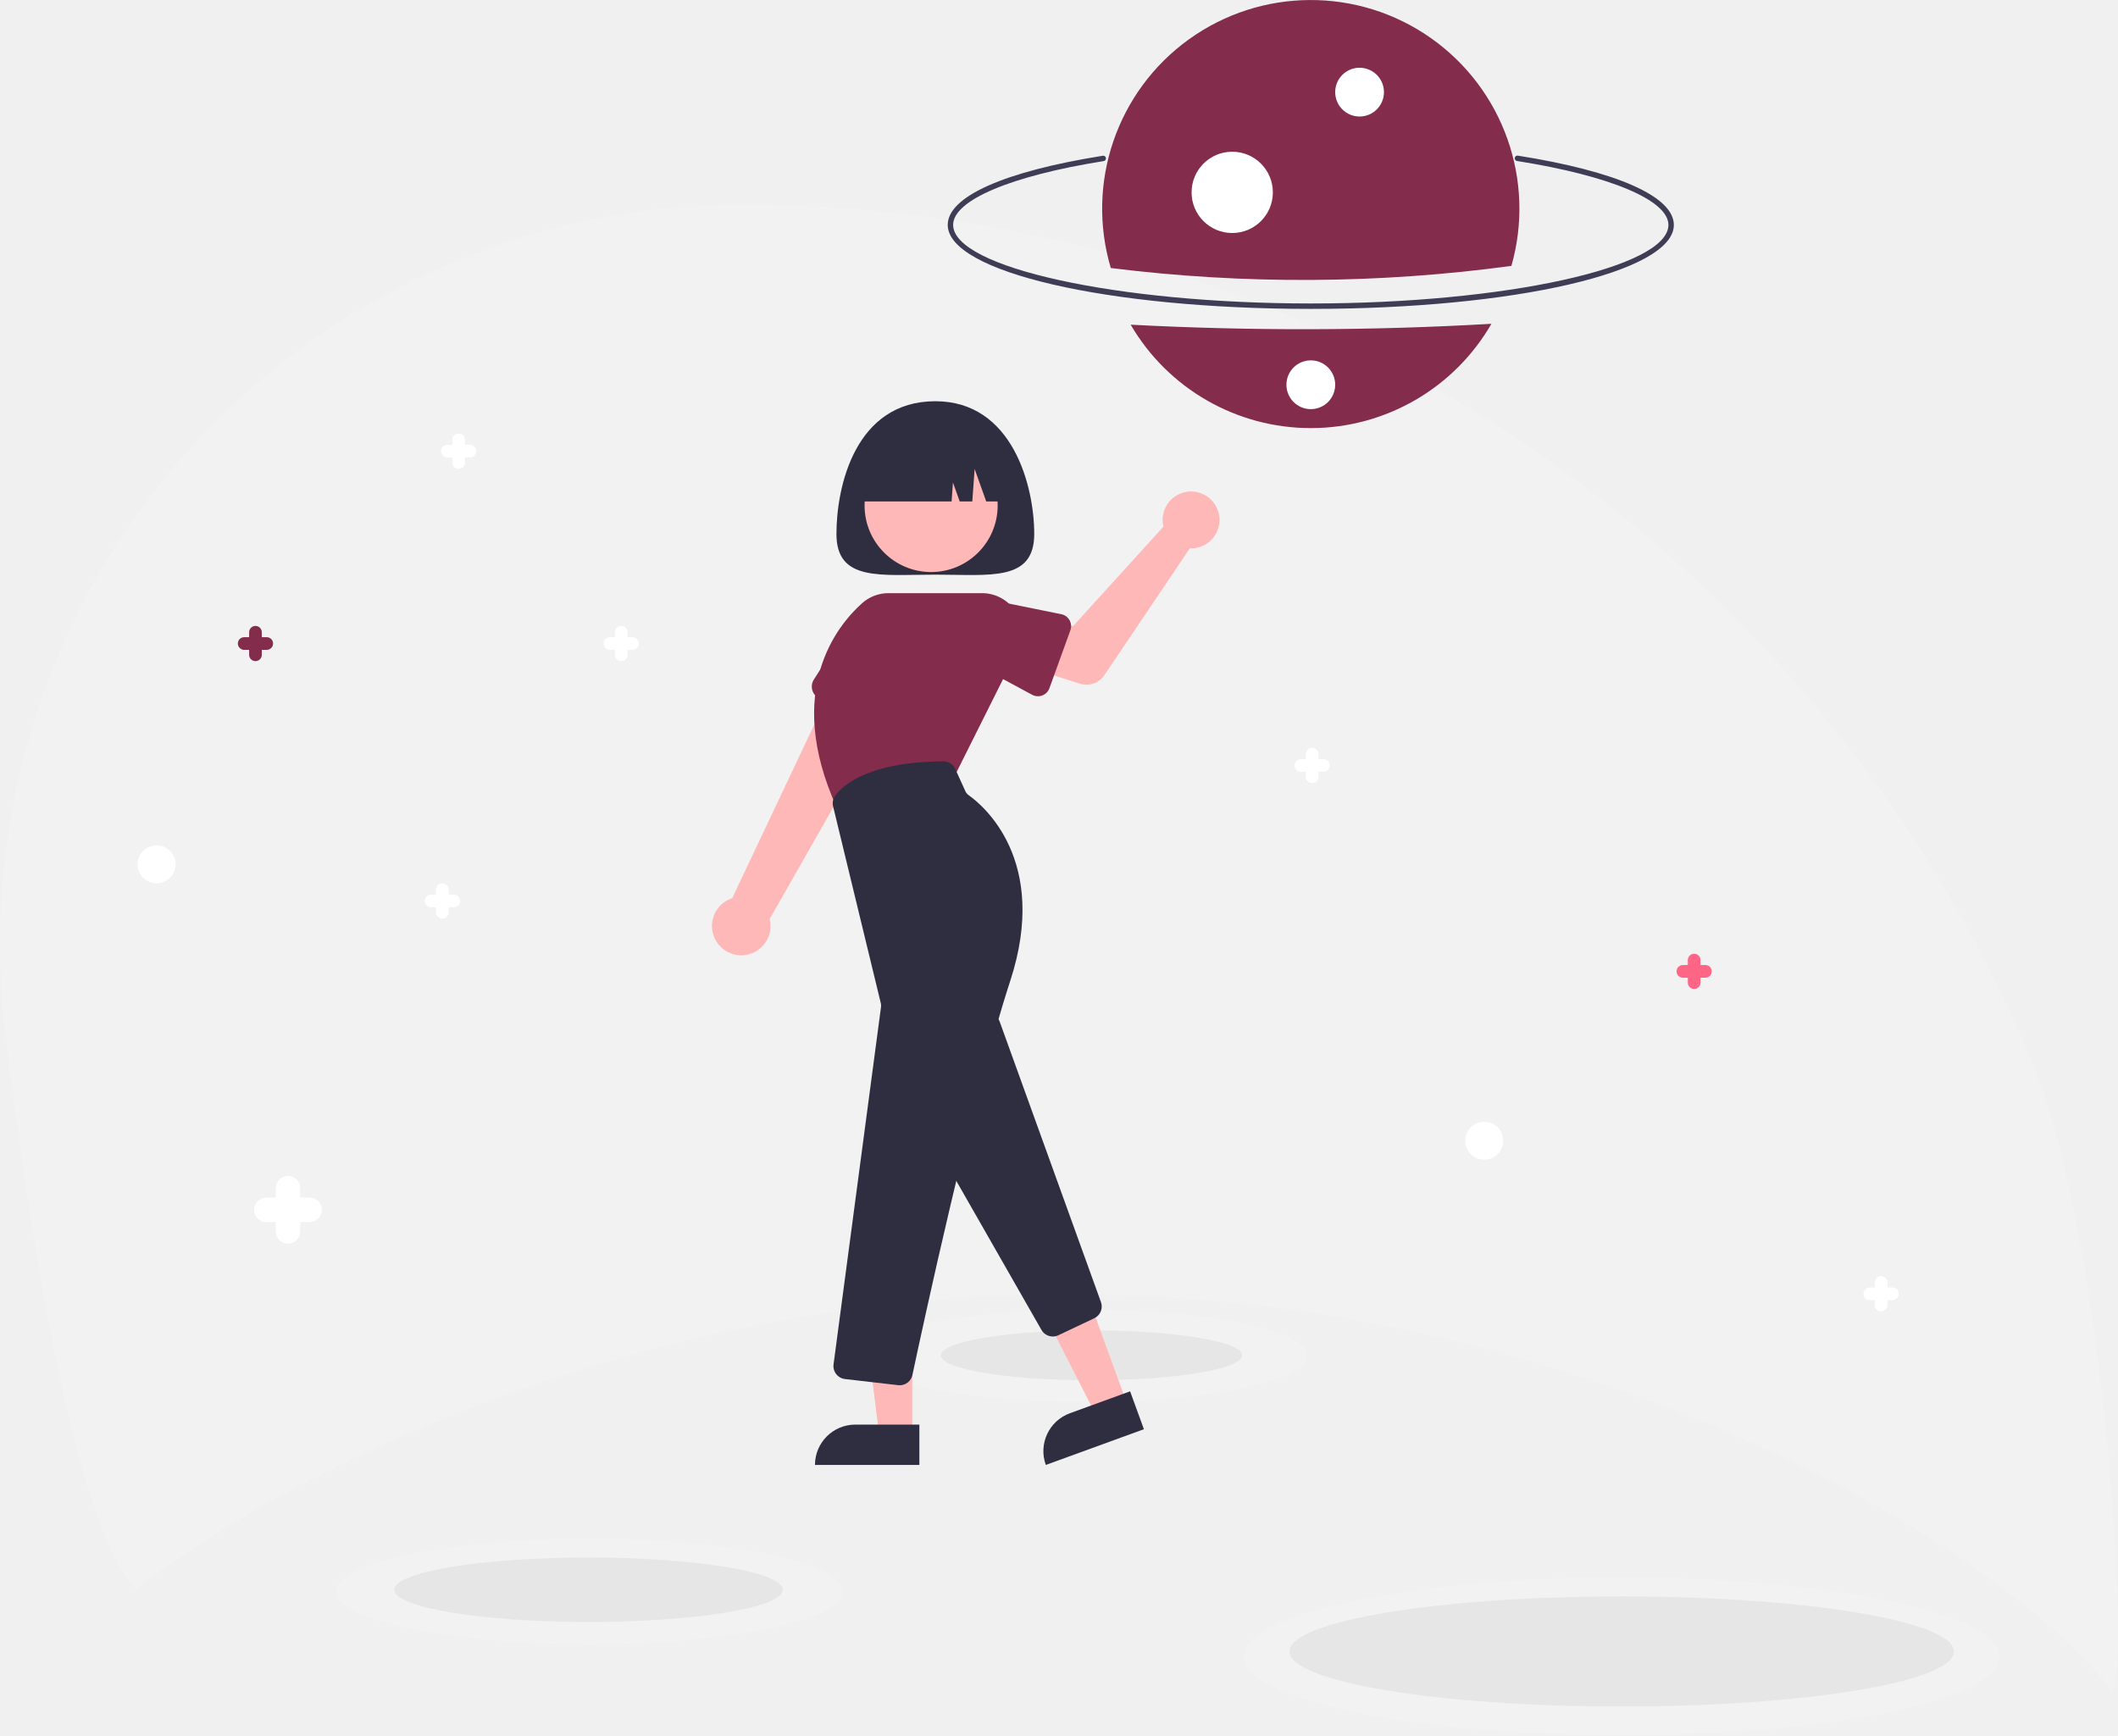
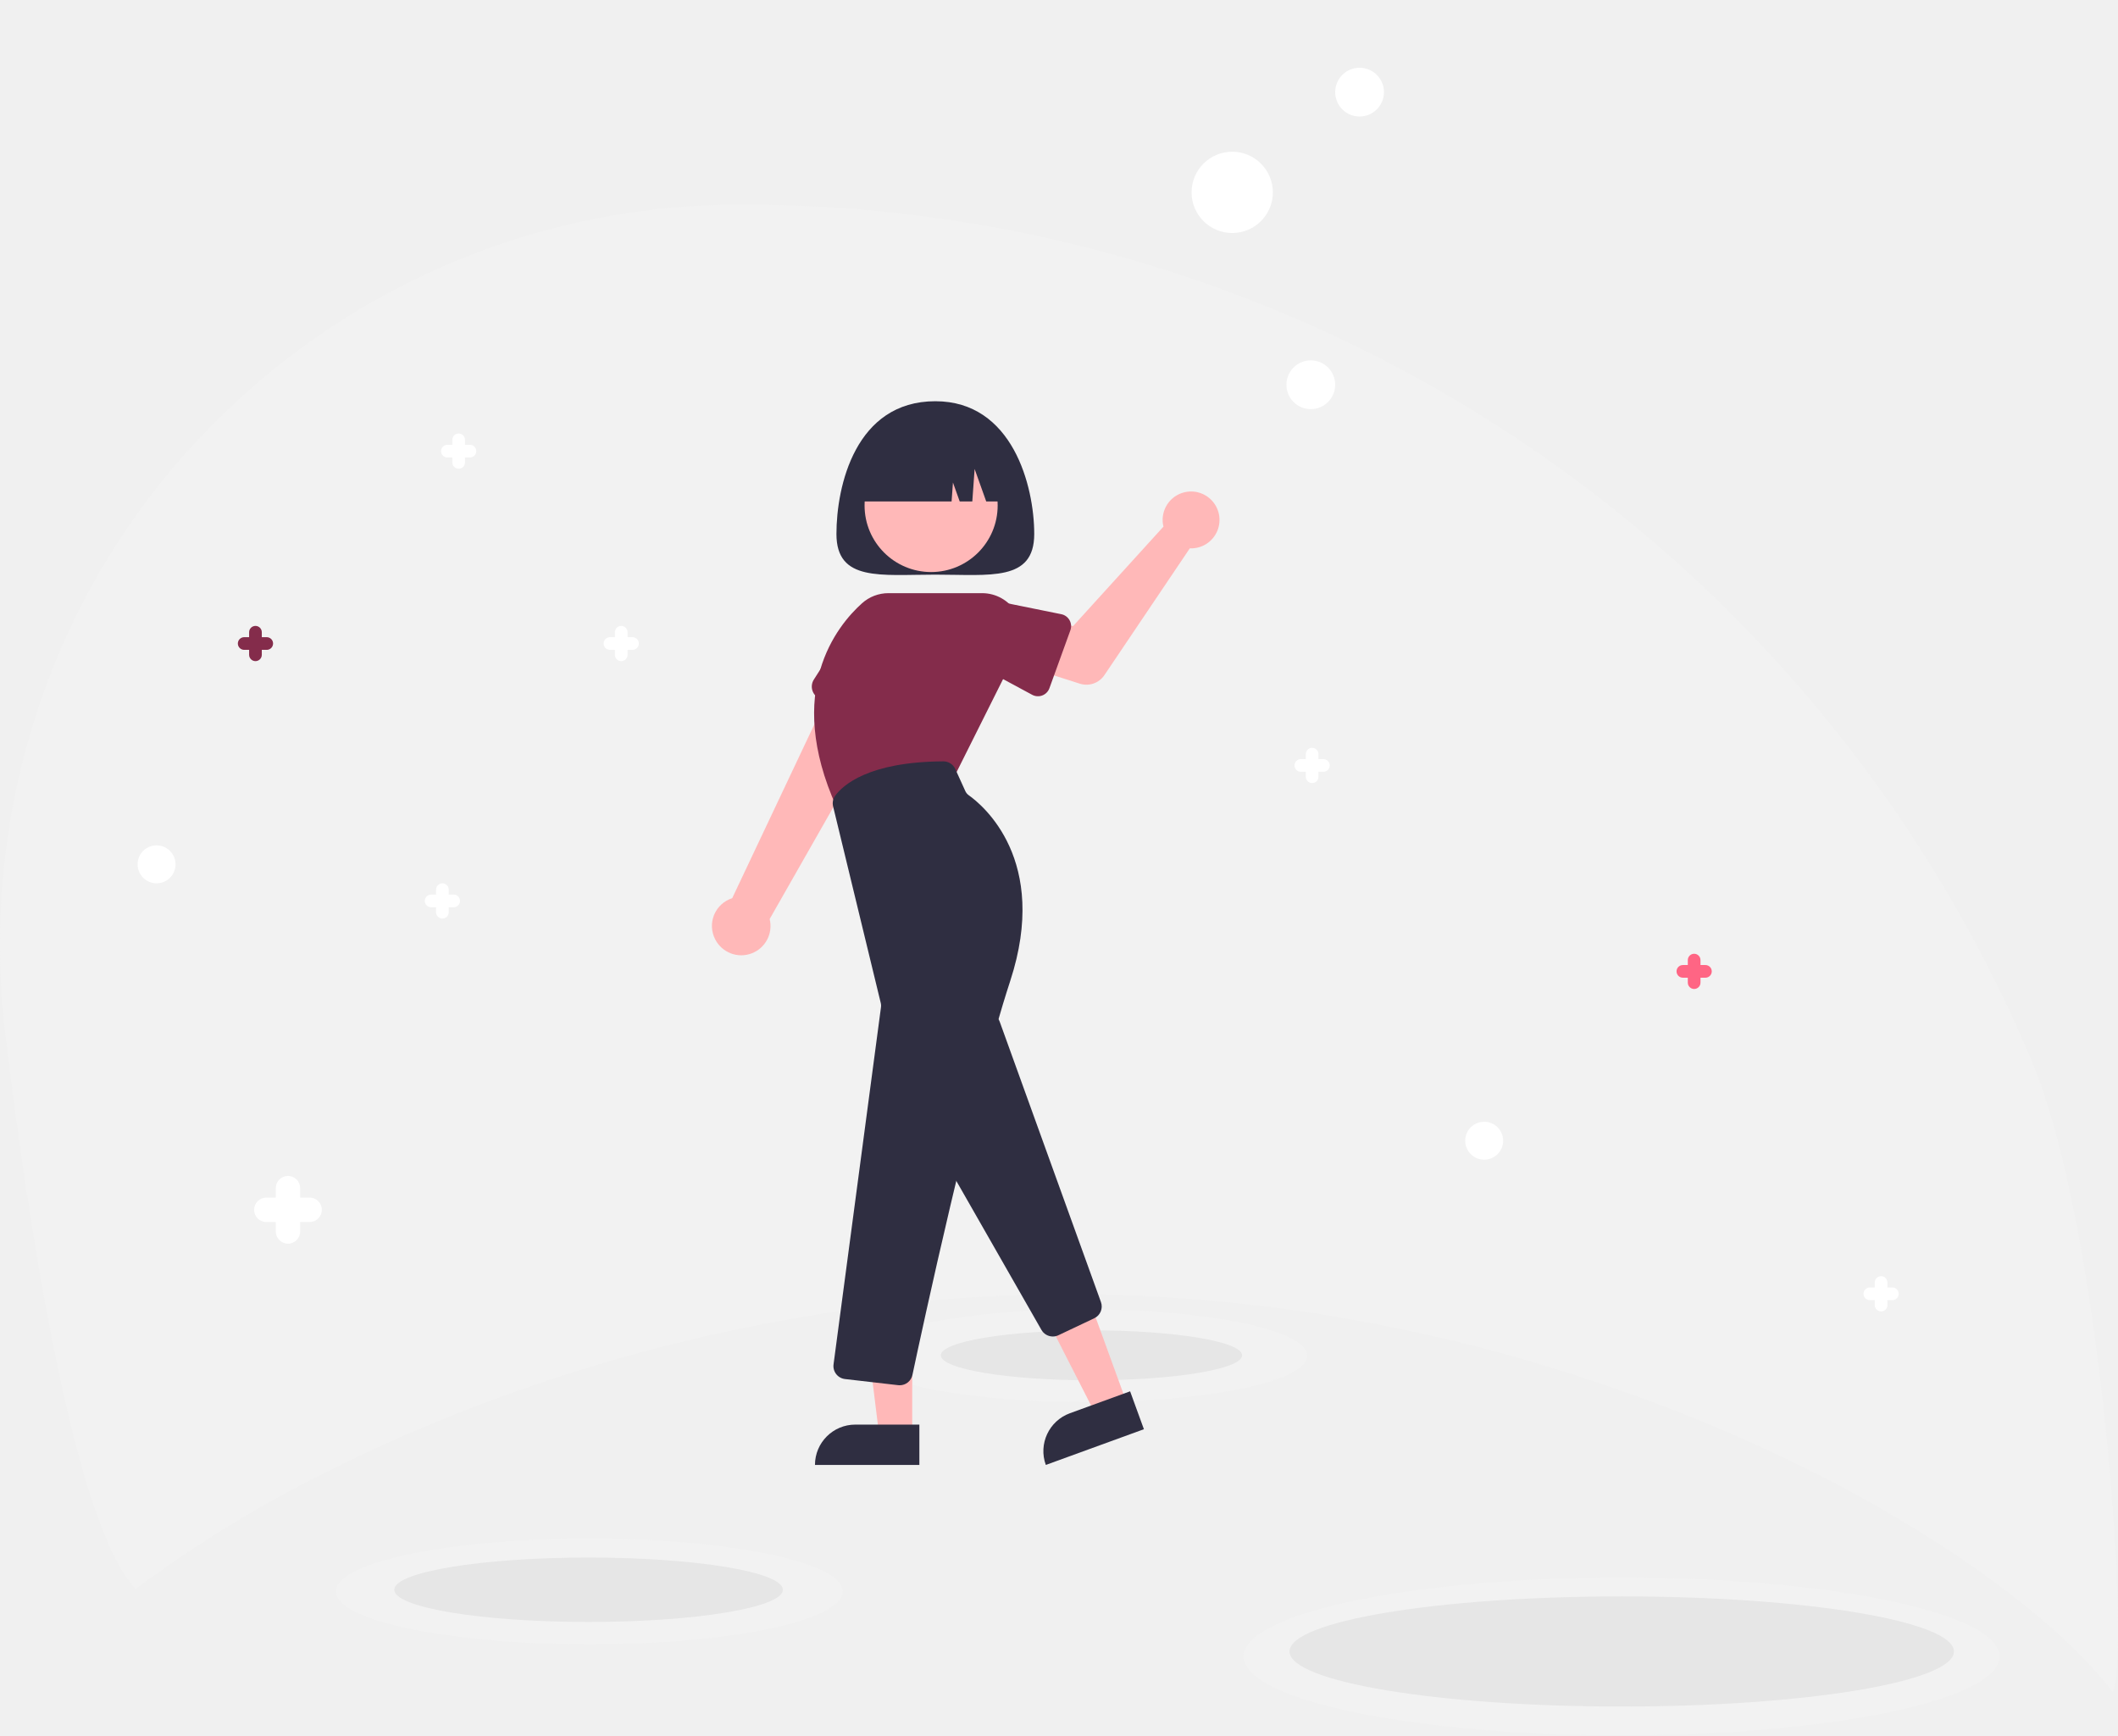
<svg xmlns="http://www.w3.org/2000/svg" id="a440bc83-d4cf-42ba-bc9f-600e72f10f51" data-name="Layer 1" width="781.723" height="640.45" viewBox="0 0 781.723 640.45">
  <path d="M319.931,670.934C369.269,645.357,471.26,602.451,600,602.451s230.731,42.907,280.069,68.483c48.032,24.9,86.661,54.258,104.858,78.211,6.633-9.028-3.102-169.642-30.044-233.34A516.235,516.235,0,0,0,478.82,200.25a273.27,273.27,0,0,0-194.505,80.567q-1.624,1.624-3.217,3.269c-57.017,58.899-83.64,140.844-73.92,222.242,6.92,57.952,23.976,179.165,48.074,204.866A458.813,458.813,0,0,1,319.931,670.934Z" transform="translate(-205.2132 -124.75)" fill="#f2f2f2" />
  <ellipse cx="400.52" cy="500.35" rx="81.969" ry="17.1" fill="#f2f2f2" />
-   <path d="M689.003,238.75c-75.14-.007-133.999-13.629-133.997-31.012.001-10.422,20.858-19.719,57.222-25.506a1,1,0,1,1,.314,1.975c-34.255,5.452-55.536,14.469-55.537,23.531-.001,15.72,60.446,29.005,131.997,29.012s132.001-13.268,132.003-28.988c.001-9.101-21.414-18.143-55.888-23.598a1,1,0,1,1,.313-1.976c36.591,5.79,57.576,15.111,57.575,25.574C823.005,225.145,764.143,238.757,689.003,238.75Z" transform="translate(-205.2132 -124.75)" fill="#3f3d56" />
-   <path d="M622.524,244.582a76.983,76.983,0,0,0,133.15-.324A1211.979,1211.979,0,0,1,622.524,244.582Z" transform="translate(-205.2132 -124.75)" fill="#842c4b" />
-   <path d="M763.047,222.88a76.997,76.997,0,1,0-147.857.786A572.233,572.233,0,0,0,763.047,222.88Z" transform="translate(-205.2132 -124.75)" fill="#842c4b" />
  <circle cx="501.799" cy="34" r="9" fill="#fff" />
  <circle cx="454.794" cy="70.997" r="15" fill="#fff" />
  <circle cx="483.799" cy="142" r="9" fill="#fff" />
  <ellipse cx="402.84" cy="500.204" rx="55.605" ry="9.218" fill="#e6e6e6" />
  <ellipse cx="217.52" cy="587.353" rx="93.552" ry="19.516" fill="#f2f2f2" />
  <ellipse cx="598.52" cy="611.35" rx="139.491" ry="29.1" fill="#f2f2f2" />
  <ellipse cx="217.235" cy="586.726" rx="71.711" ry="11.888" fill="#e6e6e6" />
  <ellipse cx="598.551" cy="609.501" rx="122.603" ry="20.324" fill="#e6e6e6" />
  <circle cx="57.787" cy="319" r="7" fill="#fff" />
  <circle cx="547.787" cy="421" r="7" fill="#fff" />
  <path d="M513.933,321.83c0,17.673,16.342,15,36.5,15s36.5,2.673,36.5-15-7.982-49-36.5-49C520.933,272.83,513.933,304.157,513.933,321.83Z" transform="translate(-205.2132 -124.75)" fill="#2f2e41" />
  <path d="M469.207,471.483a10.743,10.743,0,0,1,6.253-15.24l41.816-88.459,19.128,13.413-47.119,82.735a10.801,10.801,0,0,1-20.078,7.551Z" transform="translate(-205.2132 -124.75)" fill="#ffb8b8" />
  <path d="M505.039,379.529a4.812,4.812,0,0,1,.552-3.973l13.001-20.382a13.377,13.377,0,0,1,24.456,10.85l-6.549,23.353a4.817,4.817,0,0,1-6.604,3.096l-22.209-9.931A4.811,4.811,0,0,1,505.039,379.529Z" transform="translate(-205.2132 -124.75)" fill="#842c4b" />
  <polygon points="415.837 517.679 404.317 521.874 382.656 479.436 399.658 473.245 415.837 517.679" fill="#ffb8b8" />
  <path d="M602.385,644.381h23.644a0,0,0,0,1,0,0v14.887a0,0,0,0,1,0,0H587.498a0,0,0,0,1,0,0v0A14.887,14.887,0,0,1,602.385,644.381Z" transform="translate(-391.6041 122.1755) rotate(-20.00652)" fill="#2f2e41" />
  <path d="M589.601,615.585l-43.887-76.802a4.822,4.822,0,0,1,.052-4.868l19.762-32.937a4.817,4.817,0,0,1,8.661.841l37.364,103.468a4.799,4.799,0,0,1-2.469,5.99l-13.239,6.271a4.773,4.773,0,0,1-2.044.459A4.84,4.84,0,0,1,589.601,615.585Z" transform="translate(-205.2132 -124.75)" fill="#2f2e41" />
  <circle cx="343.662" cy="186.56" r="24.561" fill="#ffb8b8" />
  <path d="M513.94,422.561c-19.342-42.889.157-66.859,9.439-75.173a14.557,14.557,0,0,1,9.73-3.721h34.599a14.576,14.576,0,0,1,13.038,21.095l-23.13,46.259-43.488,11.96Z" transform="translate(-205.2132 -124.75)" fill="#842c4b" />
  <polygon points="336.698 529.276 324.438 529.275 318.606 481.987 336.7 481.988 336.698 529.276" fill="#ffb8b8" />
  <path d="M315.681,525.772h23.644a0,0,0,0,1,0,0v14.887a0,0,0,0,1,0,0H300.794a0,0,0,0,1,0,0v0A14.887,14.887,0,0,1,315.681,525.772Z" fill="#2f2e41" />
  <path d="M536.716,635.973l-19.629-2.264a4.818,4.818,0,0,1-4.223-5.42l17.518-131.9a3.75,3.75,0,0,0-.073-1.377l-17.608-72.645a4.761,4.761,0,0,1,.754-3.926c2.73-3.764,12.086-12.537,39.914-12.703h.03a4.834,4.834,0,0,1,4.397,2.827l3.712,8.166a3.763,3.763,0,0,0,1.253,1.513c5.11,3.617,29.862,23.918,15.328,68.489C563.806,530.54,545.504,615.587,541.98,632.191a4.791,4.791,0,0,1-4.698,3.814A4.925,4.925,0,0,1,536.716,635.973Z" transform="translate(-205.2132 -124.75)" fill="#2f2e41" />
  <path d="M634.355,317.474a10.527,10.527,0,0,0,.273,1.635l-33.347,36.708-11.778-2.538-6.154,17.274,20.413,6.52A8,8,0,0,0,612.831,373.921l31.521-46.795a10.497,10.497,0,1,0-9.997-9.651Z" transform="translate(-205.2132 -124.75)" fill="#ffb8b8" />
  <path d="M600.271,357.373l-7.731,21.372a4.5,4.5,0,0,1-6.366,2.431L566.226,370.429A12.497,12.497,0,0,1,574.797,346.95l22.136,4.482a4.5,4.5,0,0,1,3.337,5.941Z" transform="translate(-205.2132 -124.75)" fill="#842c4b" />
  <path d="M578.933,309.83v0H569.218l-4.286-12-.857,12h-4.643l-2.5-7-.5,7h-34.5v0a26,26,0,0,1,26-26h5A26,26,0,0,1,578.933,309.83Z" transform="translate(-205.2132 -124.75)" fill="#2f2e41" />
  <path d="M319.5,566.75H316v-3.5a4.5,4.5,0,0,0-9,0v3.5h-3.5a4.5,4.5,0,0,0,0,9H307v3.5a4.5,4.5,0,0,0,9,0v-3.5h3.5a4.5,4.5,0,0,0,0-9Z" transform="translate(-205.2132 -124.75)" fill="#fff" />
  <path d="M834.66,480.91h-1.82v-1.82a2.34,2.34,0,0,0-4.68,0v1.82h-1.82a2.34,2.34,0,0,0,0,4.68h1.82v1.82a2.34,2.34,0,0,0,4.68,0v-1.82h1.82a2.34,2.34,0,1,0,0-4.68Z" transform="translate(-205.2132 -124.75)" fill="#ff6584" />
  <path d="M303.66,359.91h-1.82v-1.82a2.34,2.34,0,1,0-4.68,0v1.82h-1.82a2.34,2.34,0,1,0,0,4.68h1.82v1.82a2.34,2.34,0,1,0,4.68,0v-1.82h1.82a2.34,2.34,0,1,0,0-4.68Z" transform="translate(-205.2132 -124.75)" fill="#842c4b" />
  <path d="M438.66,359.91h-1.82v-1.82a2.34,2.34,0,1,0-4.68,0v1.82h-1.82a2.34,2.34,0,1,0,0,4.68h1.82v1.82a2.34,2.34,0,1,0,4.68,0v-1.82h1.82a2.34,2.34,0,1,0,0-4.68Z" transform="translate(-205.2132 -124.75)" fill="#fff" />
  <path d="M903.66,599.91h-1.82v-1.82a2.34,2.34,0,0,0-4.68,0v1.82h-1.82a2.34,2.34,0,0,0,0,4.68h1.82v1.82a2.34,2.34,0,0,0,4.68,0v-1.82h1.82a2.34,2.34,0,0,0,0-4.68Z" transform="translate(-205.2132 -124.75)" fill="#fff" />
  <path d="M693.66,404.91h-1.82v-1.82a2.34,2.34,0,0,0-4.68,0v1.82h-1.82a2.34,2.34,0,0,0,0,4.68h1.82v1.82a2.34,2.34,0,0,0,4.68,0v-1.82h1.82a2.34,2.34,0,1,0,0-4.68Z" transform="translate(-205.2132 -124.75)" fill="#fff" />
  <path d="M372.66,454.91h-1.82v-1.82a2.34,2.34,0,1,0-4.68,0v1.82h-1.82a2.34,2.34,0,1,0,0,4.68h1.82v1.82a2.34,2.34,0,1,0,4.68,0v-1.82h1.82a2.34,2.34,0,1,0,0-4.68Z" transform="translate(-205.2132 -124.75)" fill="#fff" />
  <path d="M378.66,288.91h-1.82v-1.82a2.34,2.34,0,1,0-4.68,0v1.82h-1.82a2.34,2.34,0,1,0,0,4.68h1.82v1.82a2.34,2.34,0,1,0,4.68,0v-1.82h1.82a2.34,2.34,0,1,0,0-4.68Z" transform="translate(-205.2132 -124.75)" fill="#fff" />
</svg>
